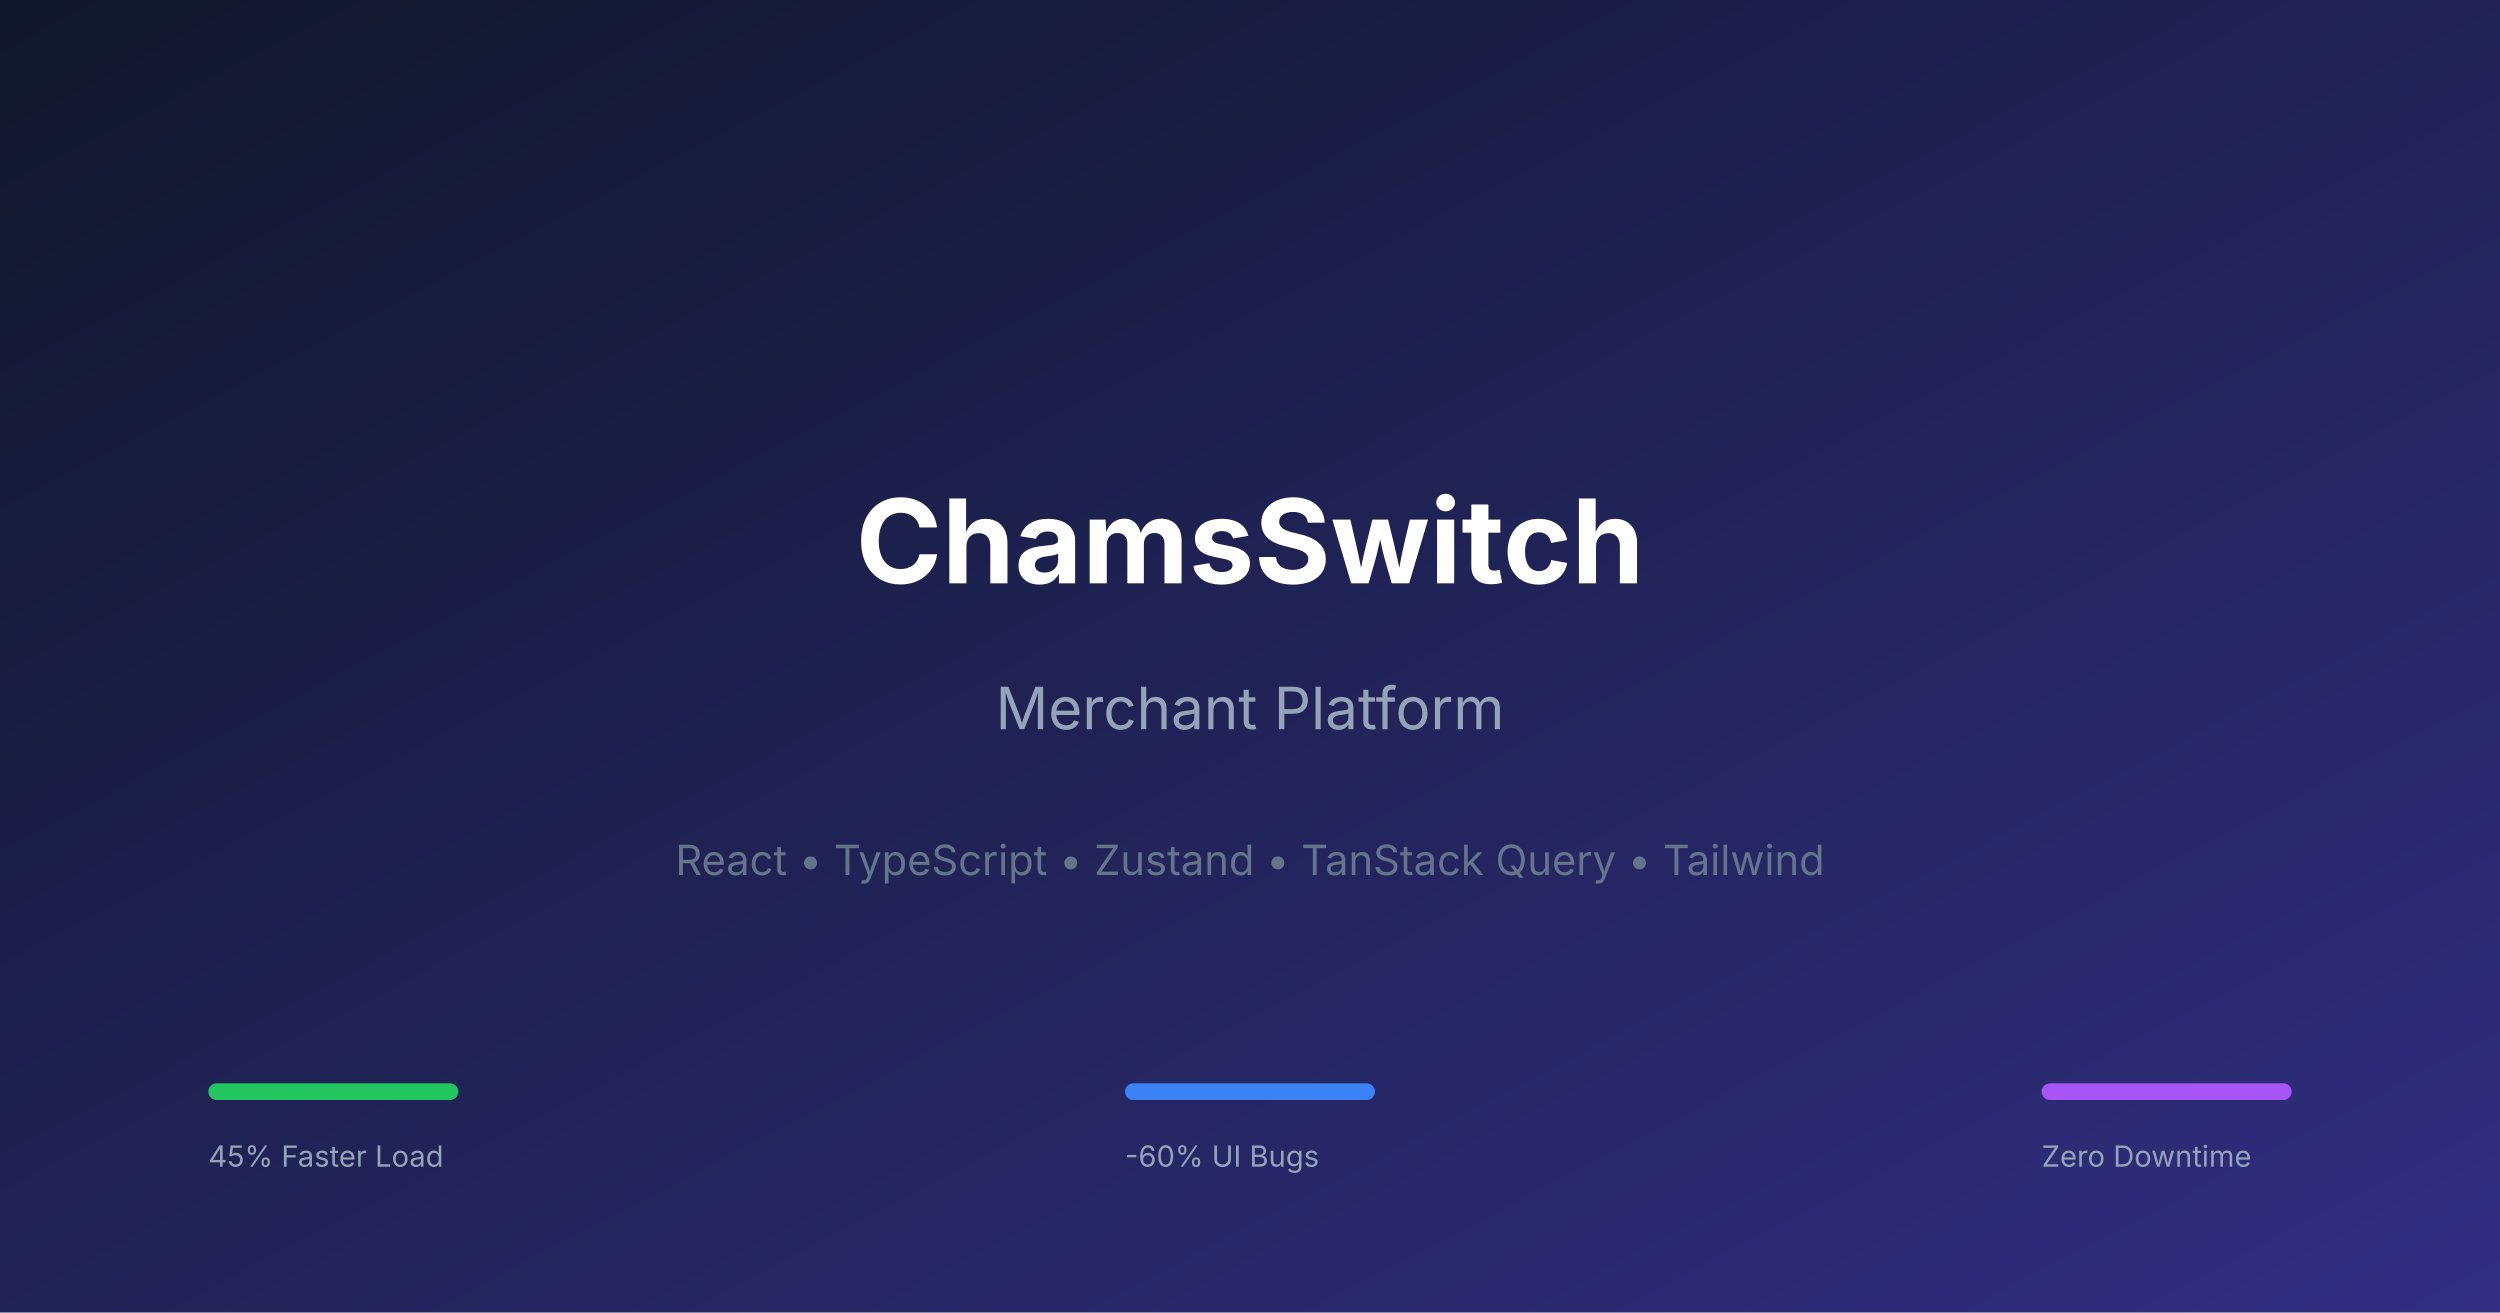
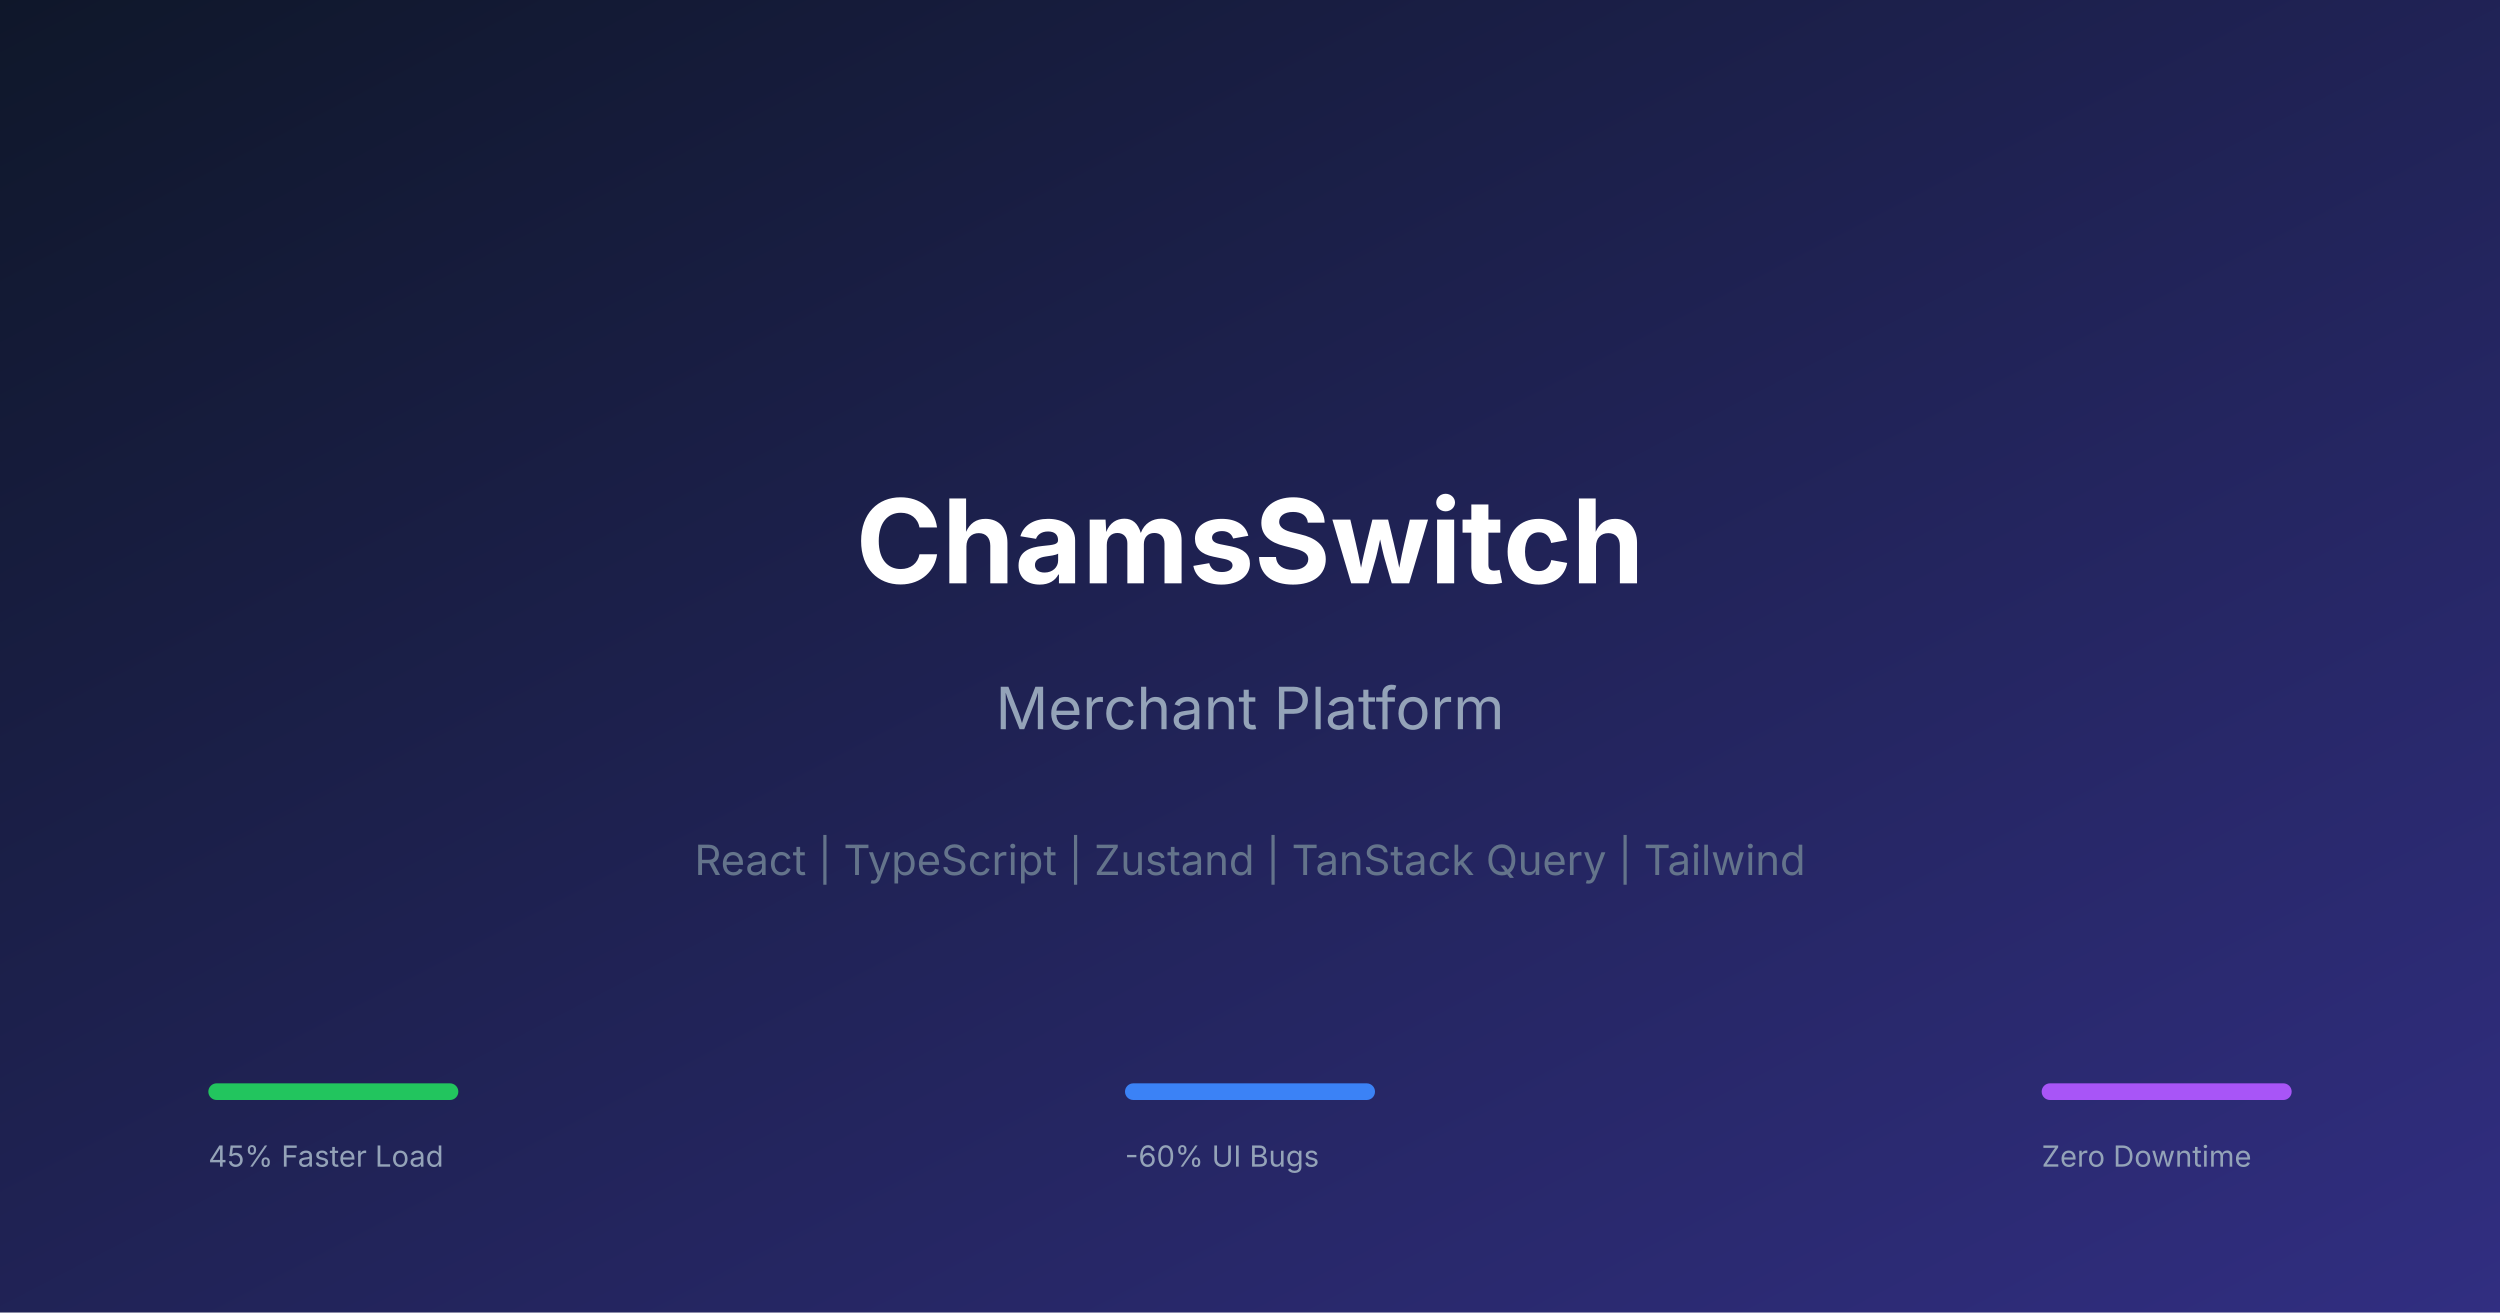
<svg xmlns="http://www.w3.org/2000/svg" width="1200" height="630">
  <defs>
    <linearGradient id="bg" x1="0%" y1="0%" x2="100%" y2="100%">
      <stop offset="0%" style="stop-color:#0f172a;stop-opacity:1" />
      <stop offset="100%" style="stop-color:#312e81;stop-opacity:1" />
    </linearGradient>
  </defs>
  <rect width="100%" height="100%" fill="url(#bg)" />
  <text x="600" y="280" font-family="system-ui, -apple-system, sans-serif" font-size="56" font-weight="700" fill="#ffffff" text-anchor="middle">ChamsSwitch</text>
  <text x="600" y="350" font-family="system-ui, -apple-system, sans-serif" font-size="28" fill="#94a3b8" text-anchor="middle">Merchant Platform</text>
-   <text x="600" y="420" font-family="system-ui, -apple-system, sans-serif" font-size="20" fill="#64748b" text-anchor="middle">React • TypeScript • Zustand • TanStack Query • Tailwind</text>
+   <text x="600" y="420" font-family="system-ui, -apple-system, sans-serif" font-size="20" fill="#64748b" text-anchor="middle">React | TypeScript | Zustand | TanStack Query | Tailwind</text>
  <rect x="100" y="520" width="120" height="8" rx="4" fill="#22c55e" />
  <text x="100" y="560" font-family="system-ui, -apple-system, sans-serif" font-size="14" fill="#94a3b8" text-anchor="start">45% Faster Load</text>
  <rect x="540" y="520" width="120" height="8" rx="4" fill="#3b82f6" />
  <text x="540" y="560" font-family="system-ui, -apple-system, sans-serif" font-size="14" fill="#94a3b8" text-anchor="start">-60% UI Bugs</text>
  <rect x="980" y="520" width="120" height="8" rx="4" fill="#a855f7" />
  <text x="980" y="560" font-family="system-ui, -apple-system, sans-serif" font-size="14" fill="#94a3b8" text-anchor="start">Zero Downtime</text>
</svg>
